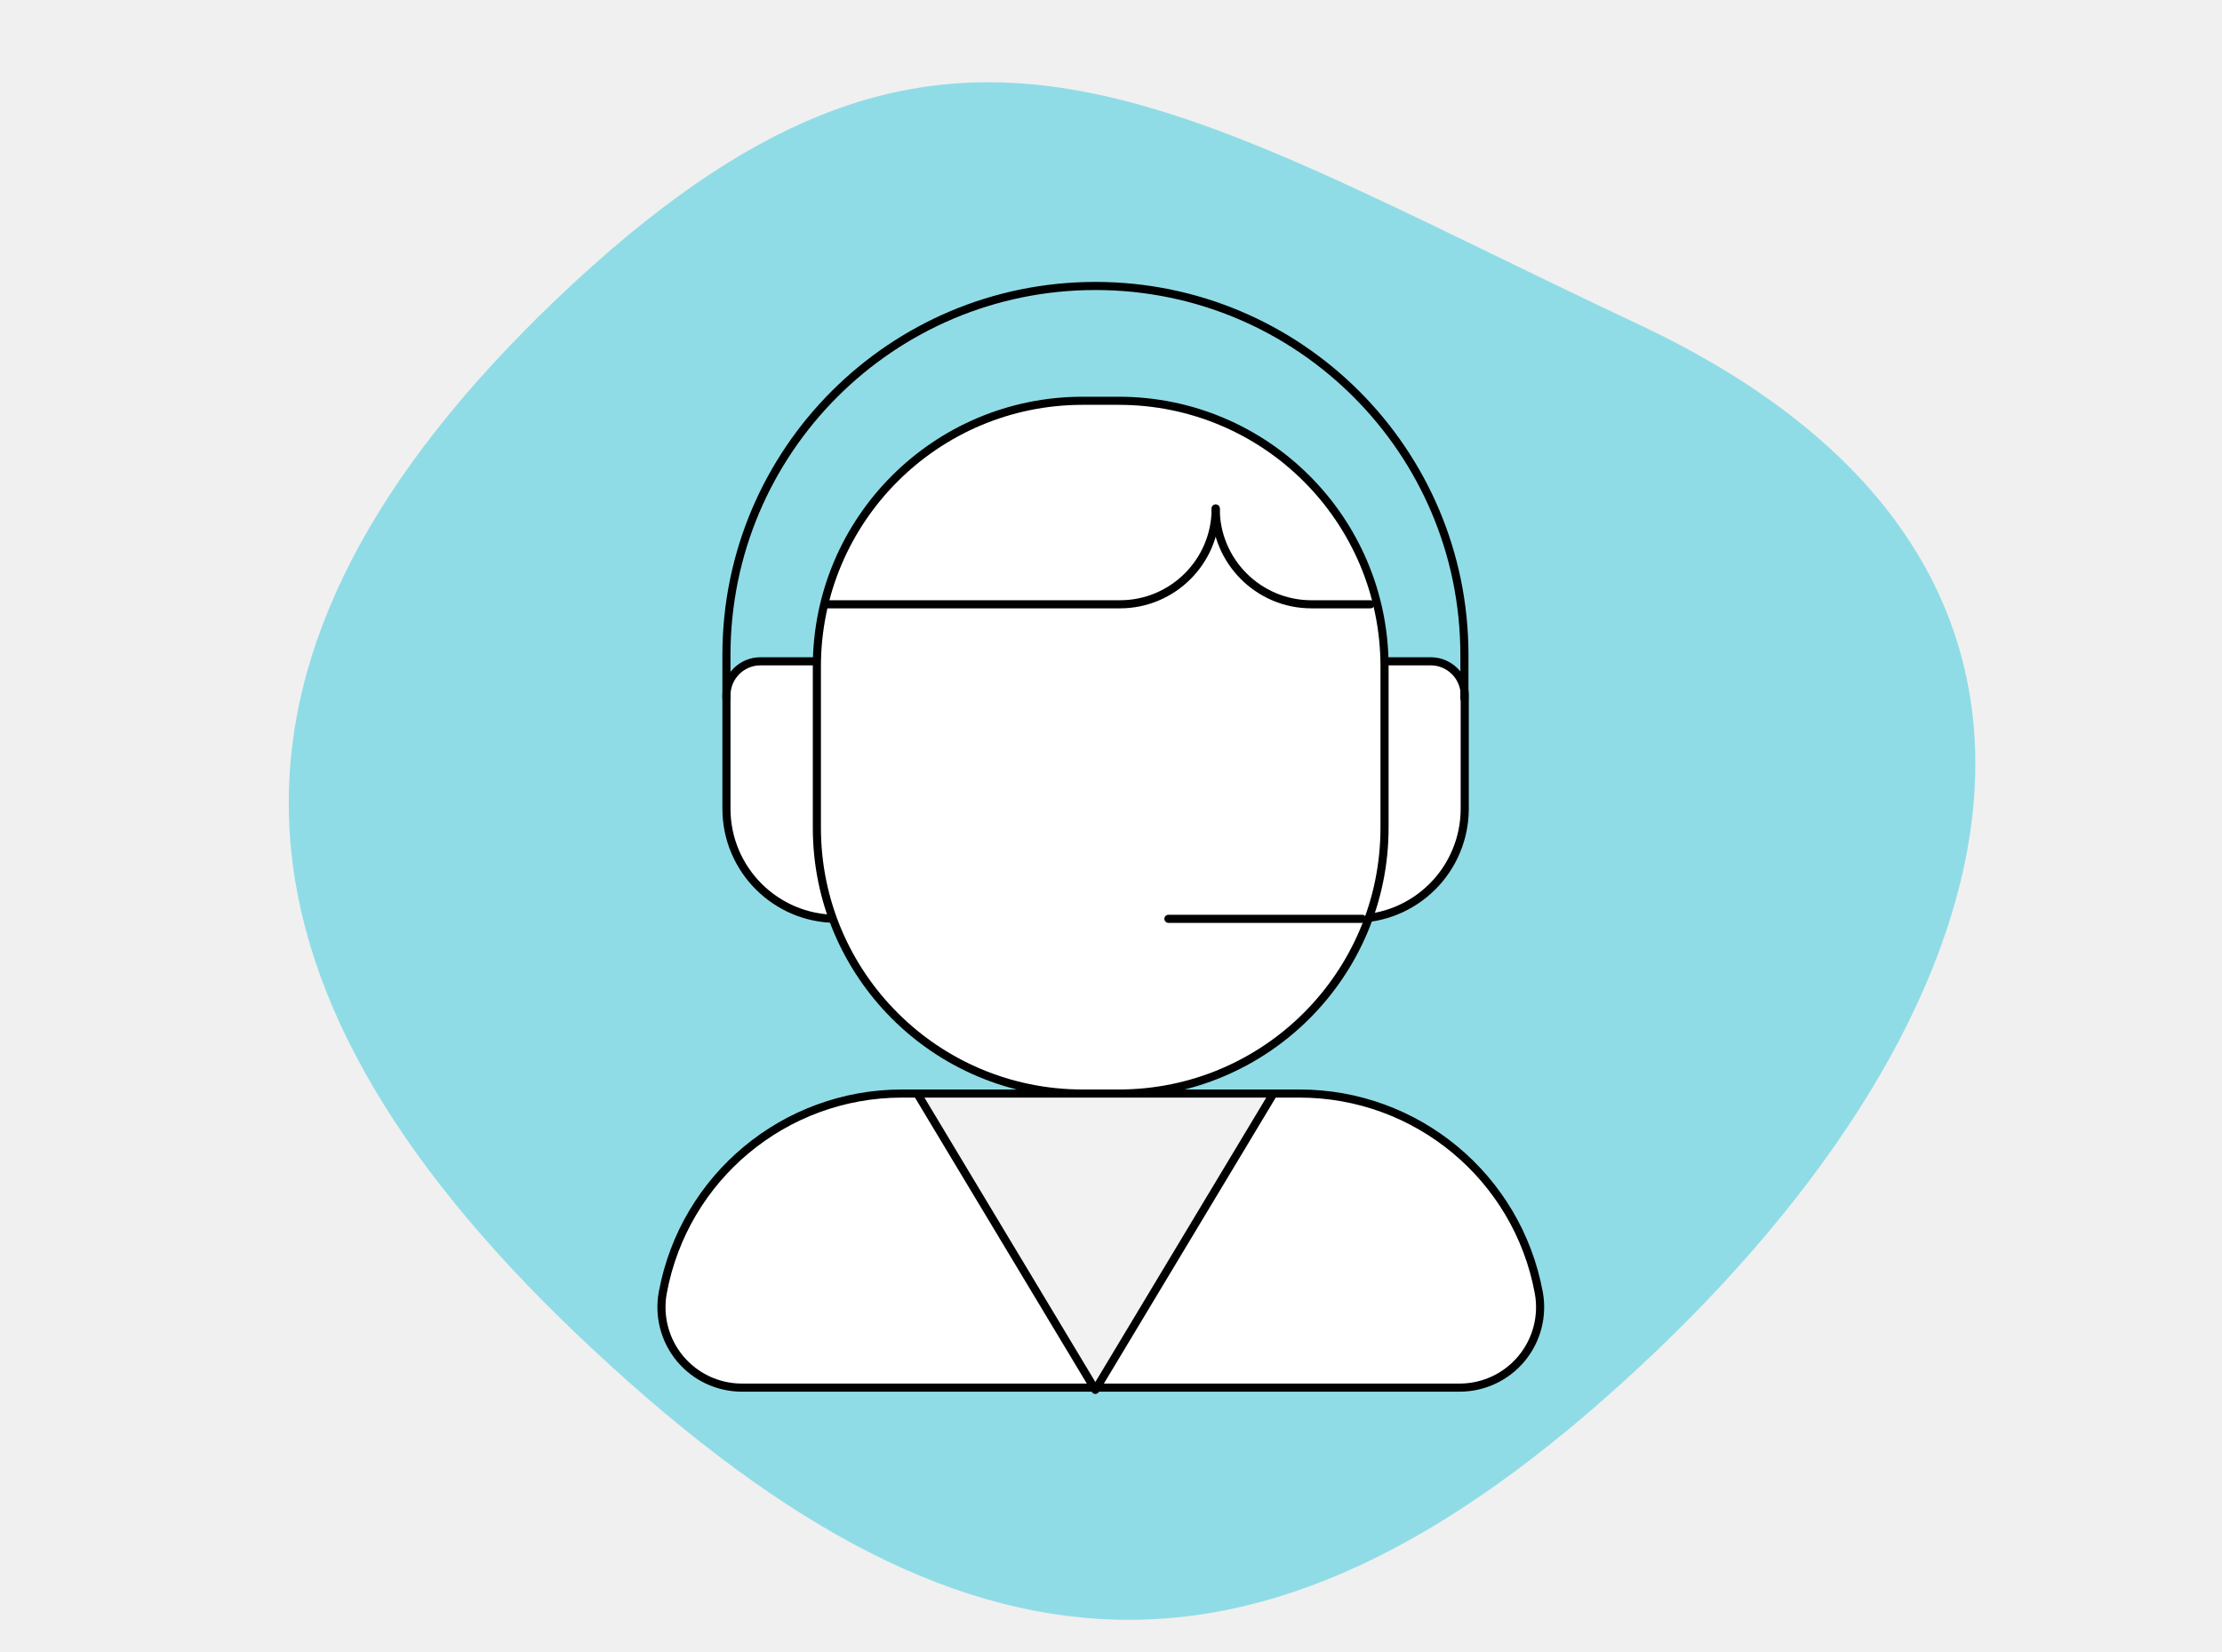
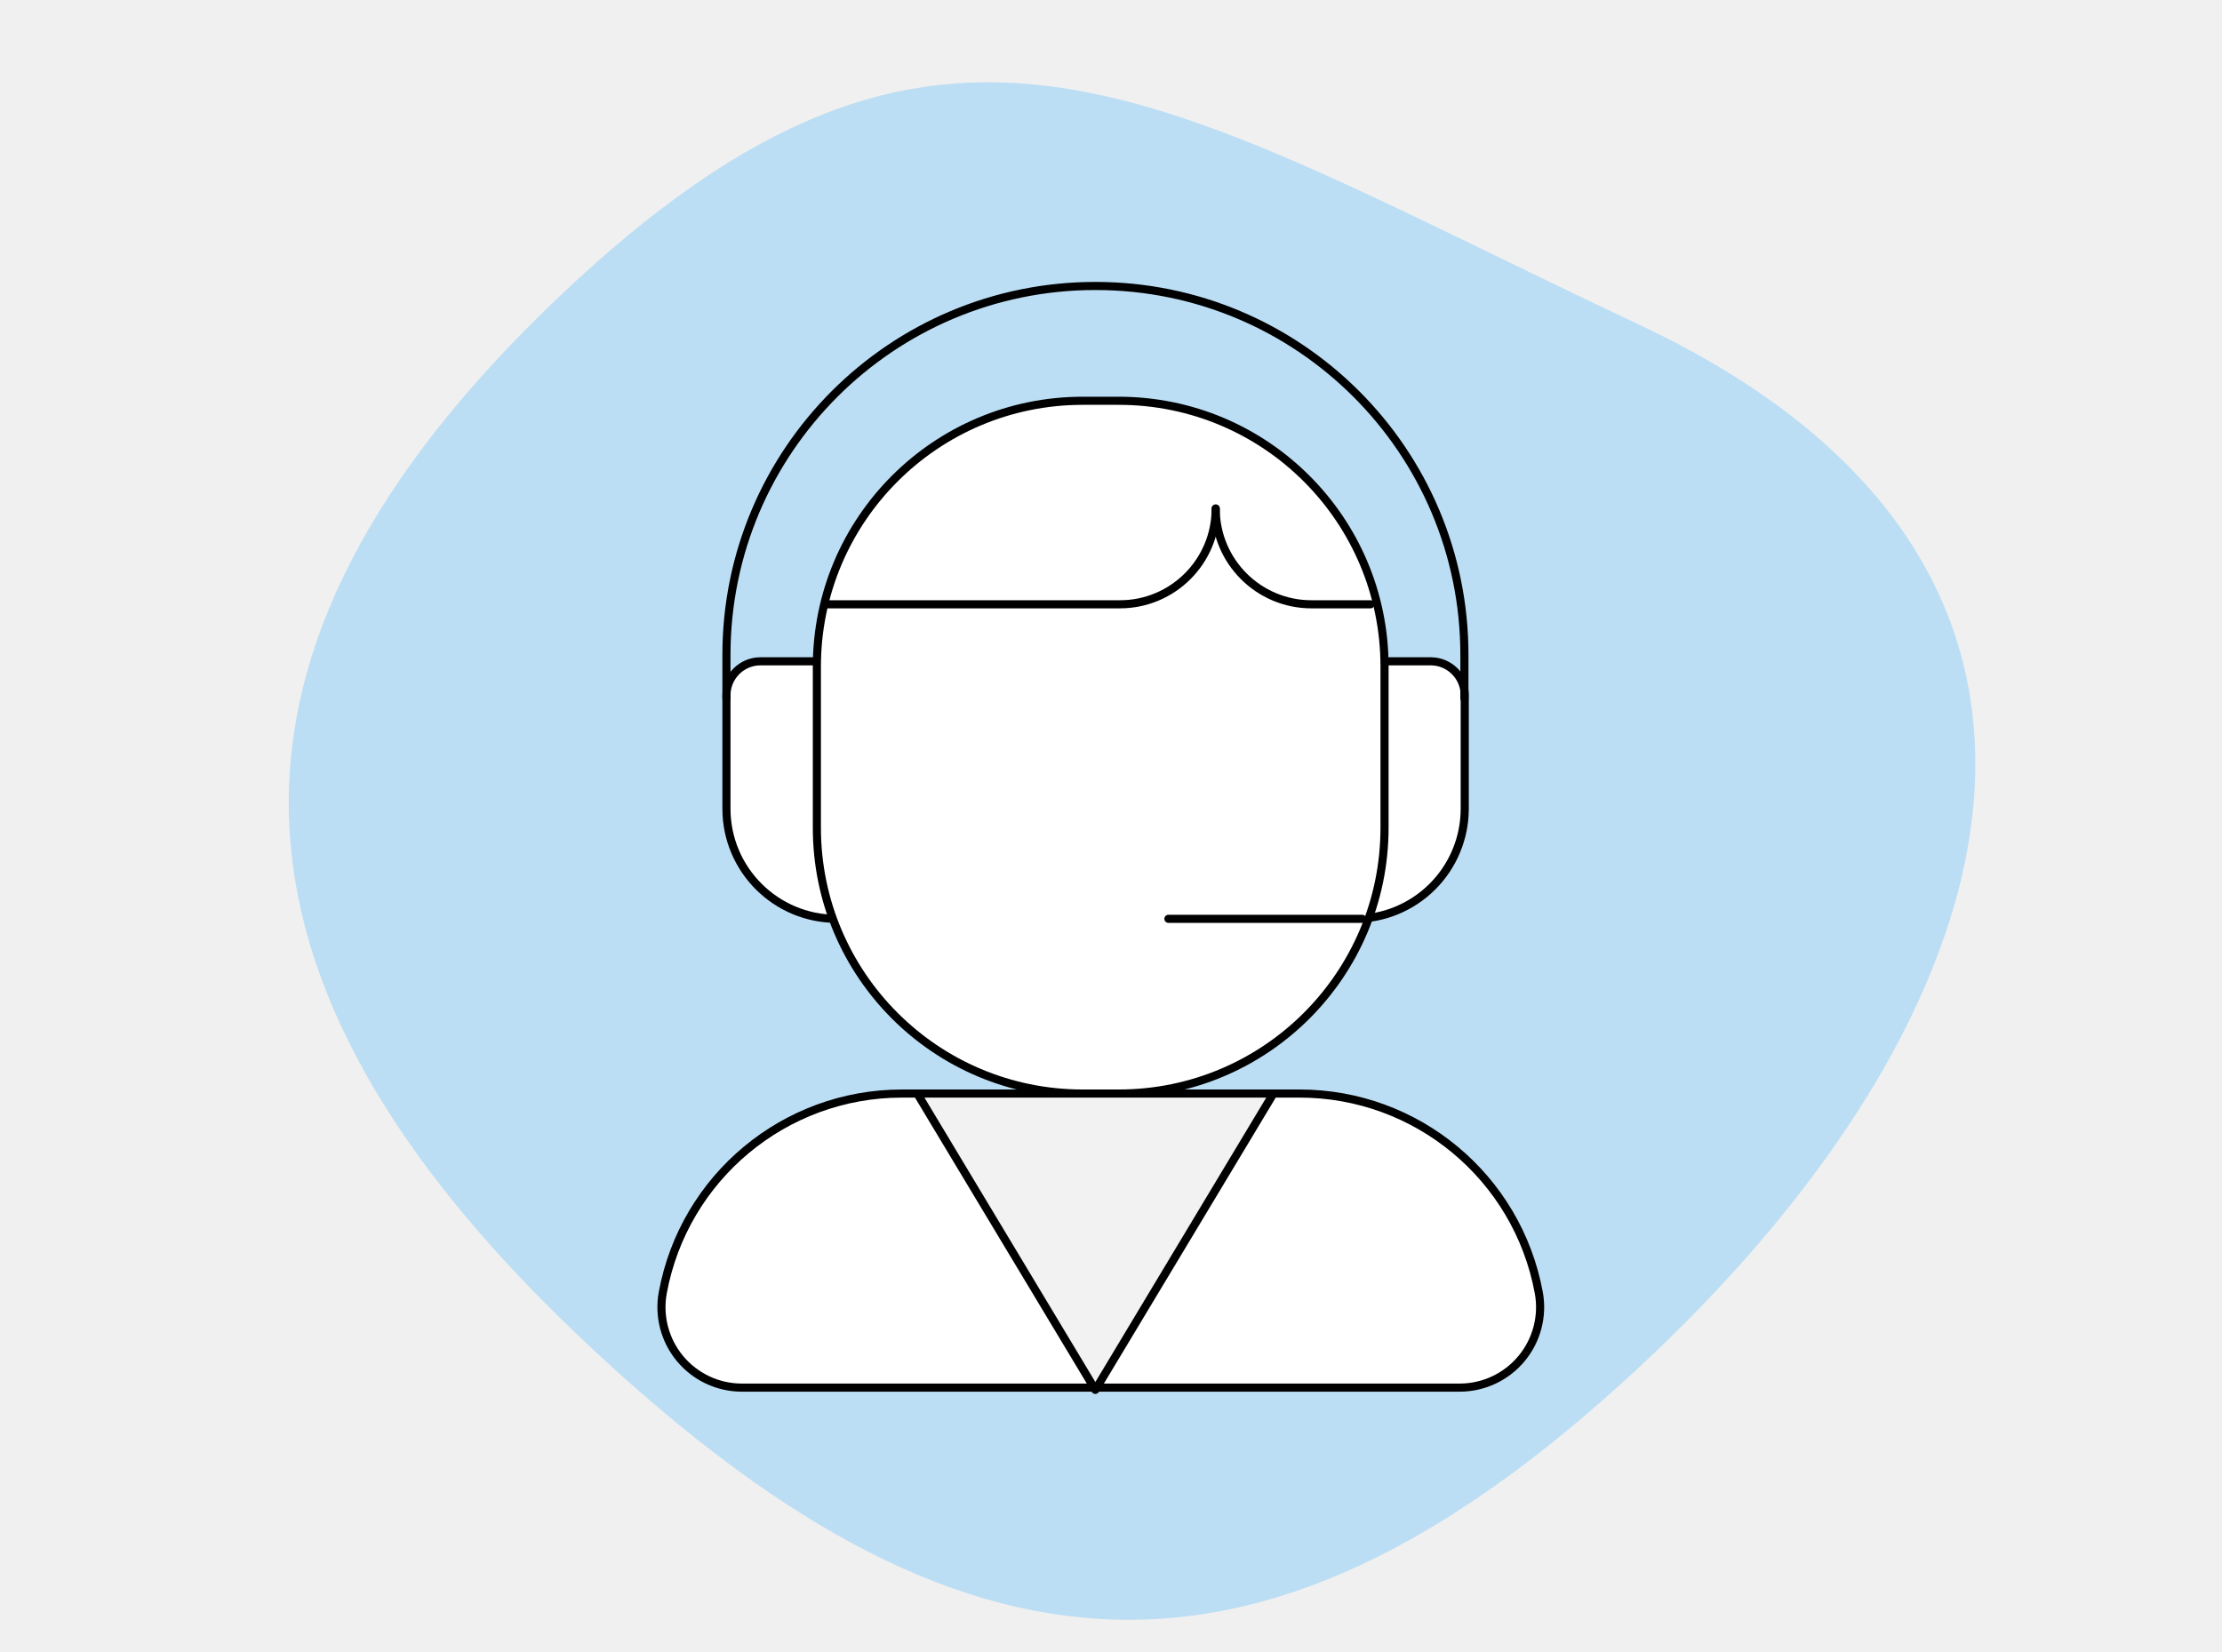
<svg xmlns="http://www.w3.org/2000/svg" id="Layer_1" data-name="Layer 1" viewBox="0 0 274 203.64">
  <defs>
-     <style>.cls-1{opacity:0.4;}.cls-2{fill:#00bfd6;}.cls-3{fill:#fff;}.cls-3,.cls-4,.cls-5{stroke:#000;stroke-linecap:round;stroke-linejoin:round;}.cls-4{fill:none;}.cls-5{fill:#f2f2f2;}</style>
+     <style>.cls-1{opacity:0.4;}.cls-2{fill:#6ec3f9;}.cls-3{fill:#fff;}.cls-3,.cls-4,.cls-5{stroke:#000;stroke-linecap:round;stroke-linejoin:round;}.cls-4{fill:none;}.cls-5{fill:#f2f2f2;}</style>
  </defs>
  <g class="cls-1">
    <path class="cls-2" d="M204.2,166.67c-47.76,45.59-85.4,43.38-133.17-2.21-45.59-43.52-48-84-2.42-127.55,47.76-45.59,73.71-25,133.47,3.11C264,69.1,249.79,123.15,204.2,166.67Z" />
  </g>
  <path class="cls-3" d="M103.16,113.32h6V81.56H93.78a4.2,4.2,0,0,0-4.2,4.2v14A13.58,13.58,0,0,0,103.16,113.32Z" />
  <path class="cls-3" d="M167,113.32h-6V81.56h15.42a4.2,4.2,0,0,1,4.2,4.2v14A13.58,13.58,0,0,1,167,113.32Z" />
  <rect class="cls-3" x="100.73" y="49.43" width="70" height="85.44" rx="32.78" ry="32.78" />
  <path class="cls-4" d="M89.58,86.14V80.77a45.49,45.49,0,0,1,91,0v5.37" />
  <line class="cls-4" x1="144.08" y1="113.32" x2="167.98" y2="113.32" />
  <path class="cls-4" d="M149.91,62.72h0a11.81,11.81,0,0,1-11.81,11.81h-36" />
  <path class="cls-4" d="M149.91,62.72h0a11.81,11.81,0,0,0,11.81,11.81H169" />
  <path class="cls-3" d="M160.22,134.87h-49a30,30,0,0,0-29.49,24.55h0a9.92,9.92,0,0,0,9.75,11.72H180a9.92,9.92,0,0,0,9.75-11.72h0A30,30,0,0,0,160.22,134.87Z" />
  <polygon class="cls-5" points="135.07 171.42 113.11 134.87 157.03 134.87 135.07 171.42" />
</svg>
